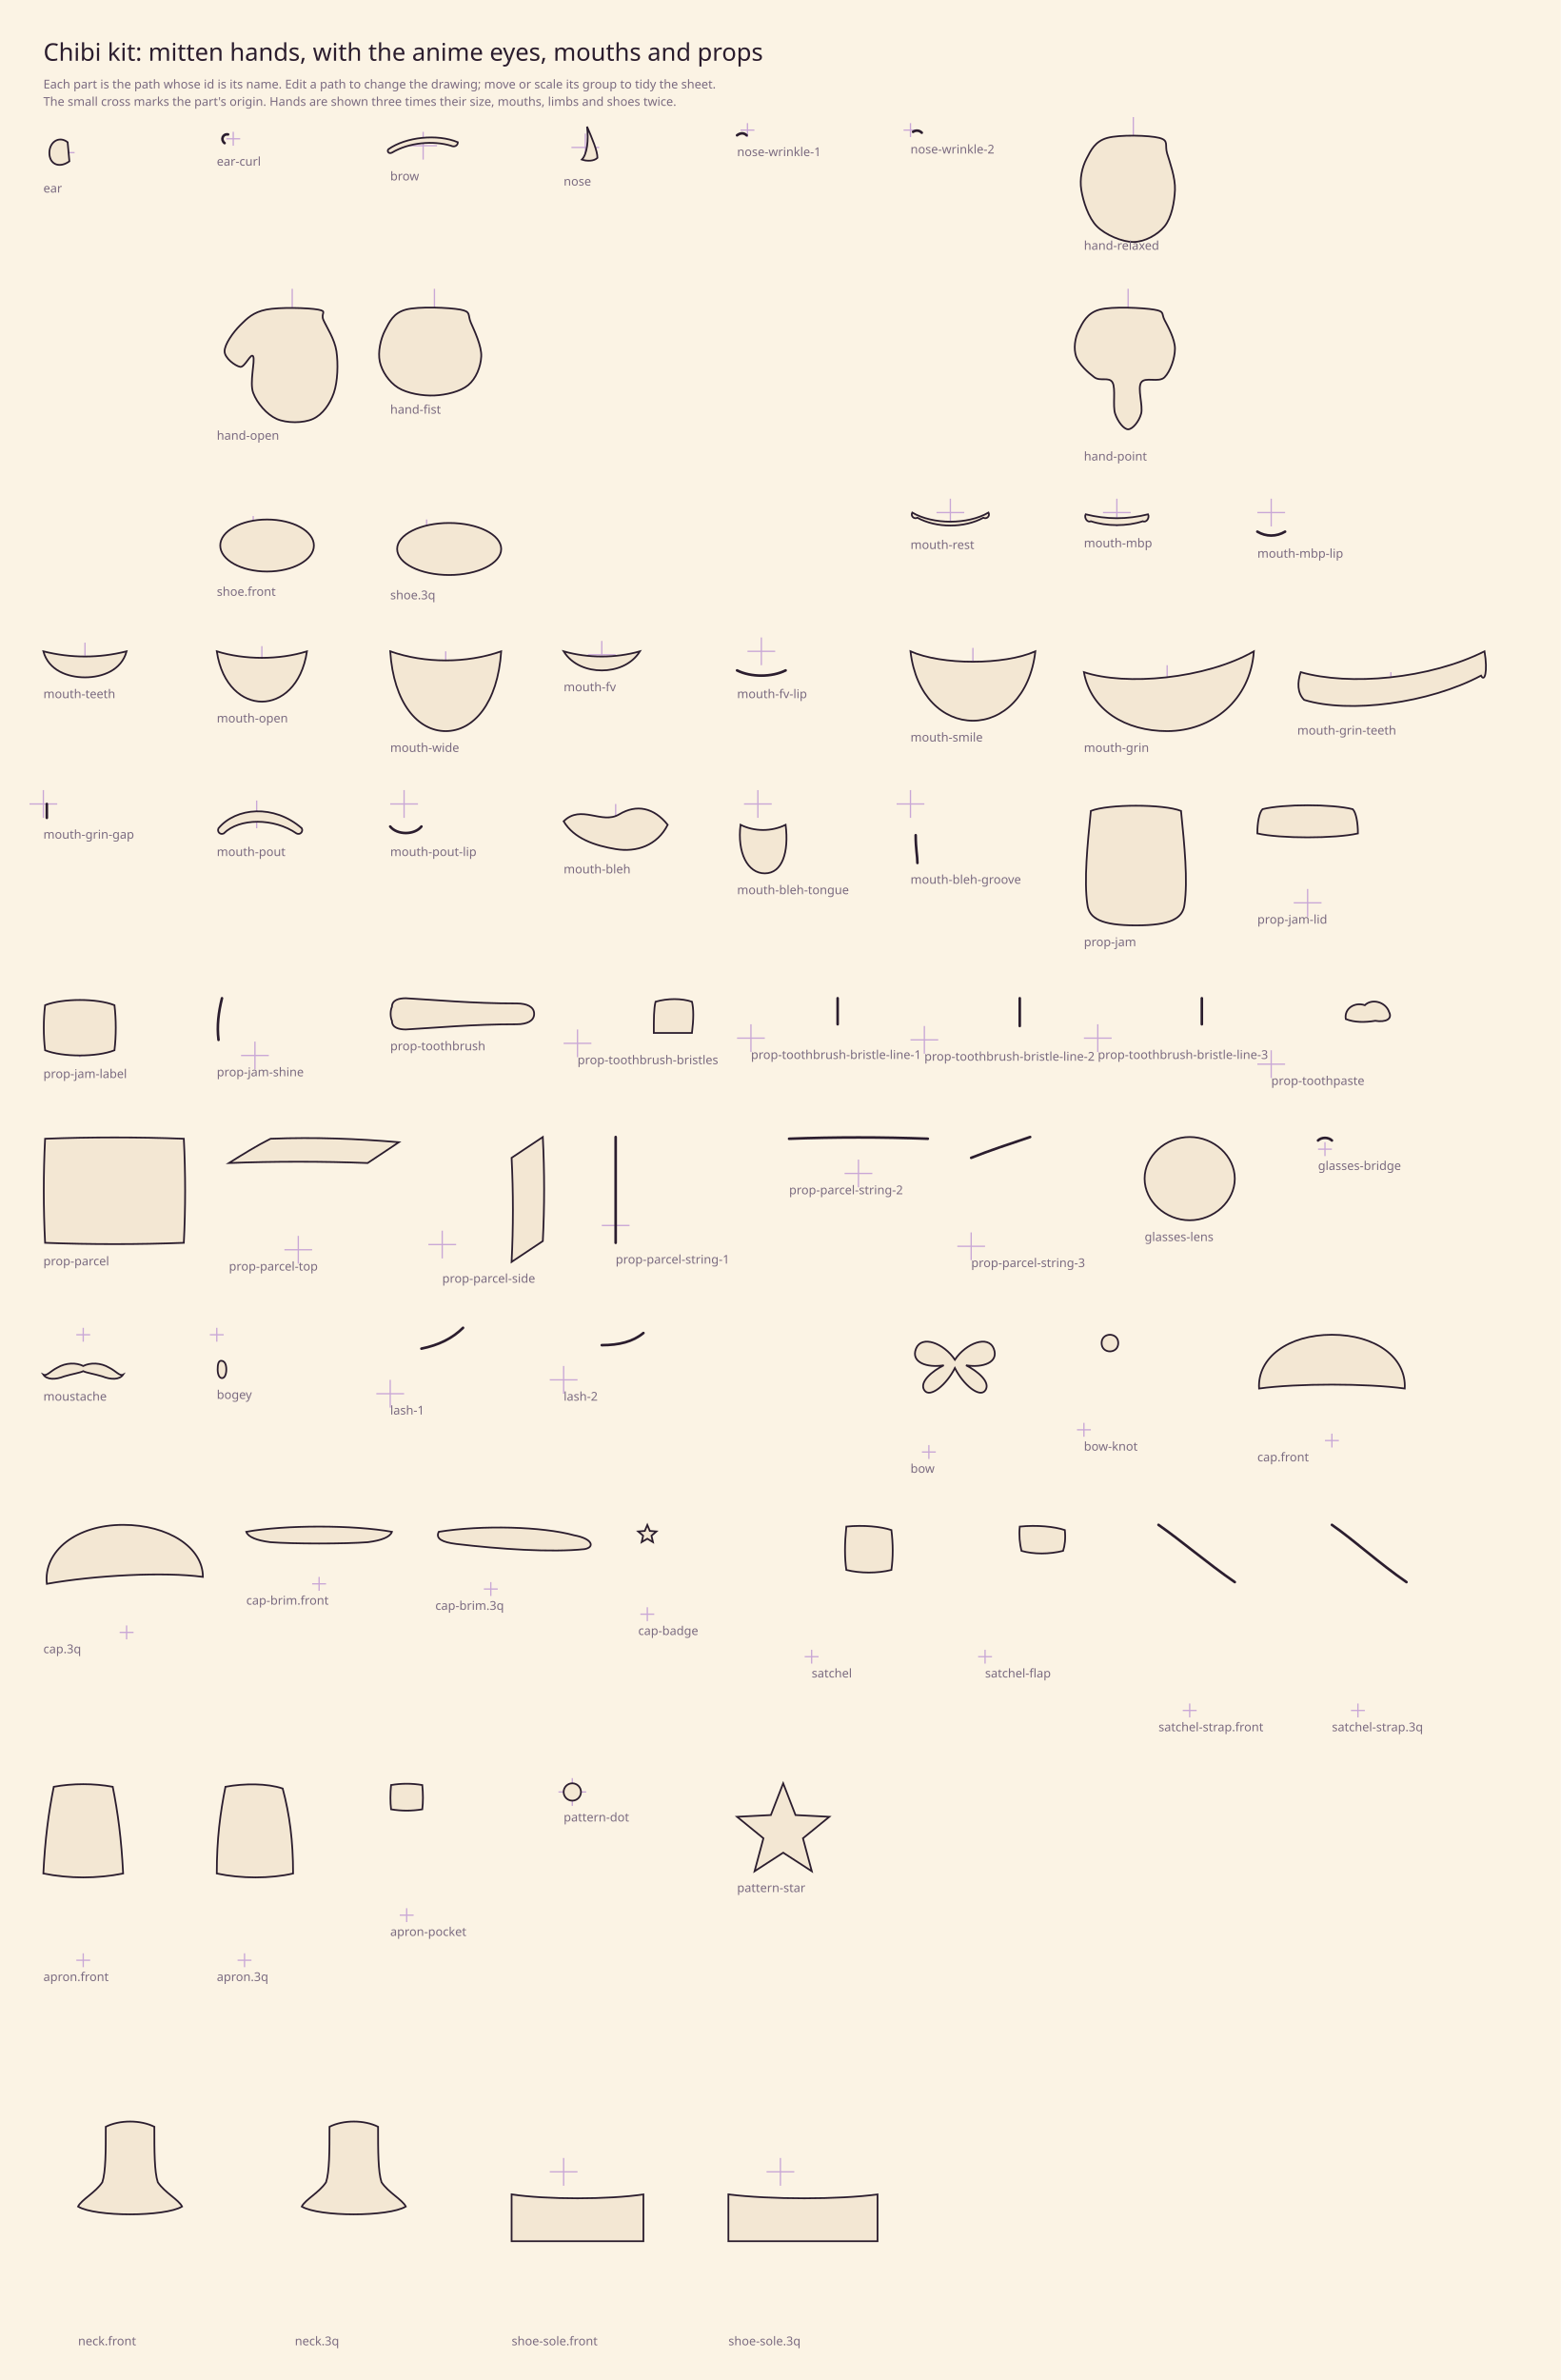
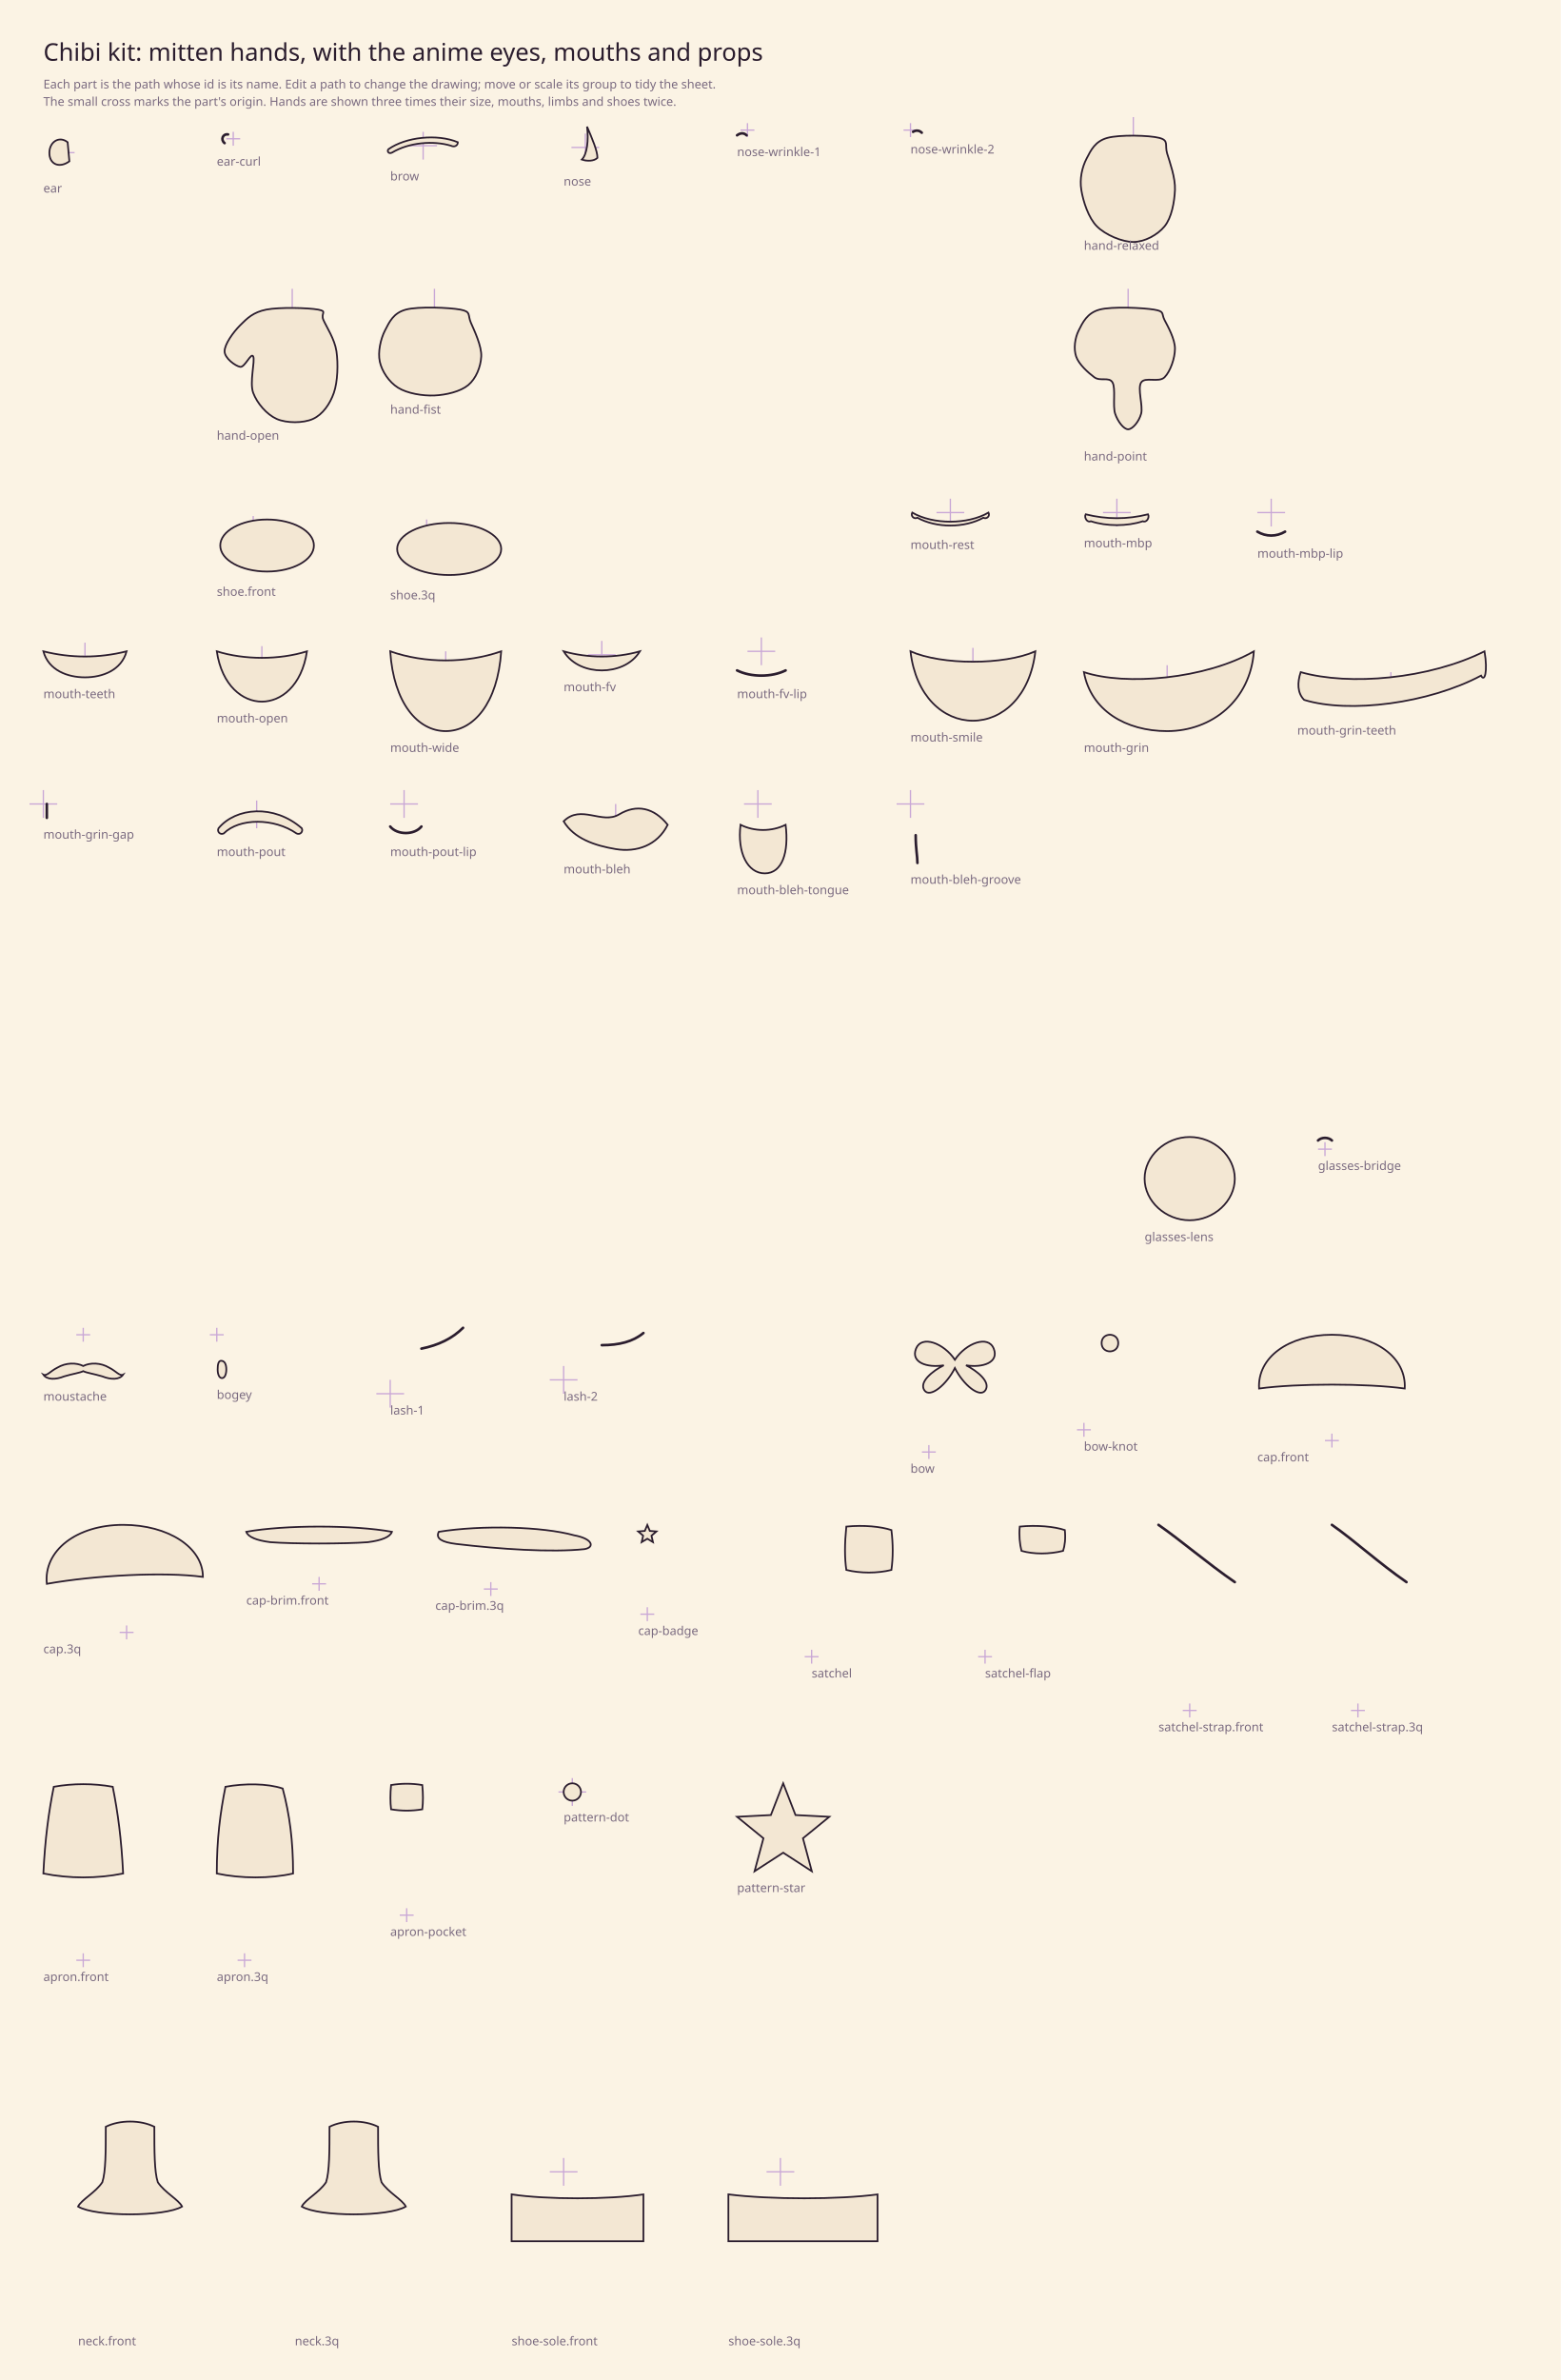
<svg xmlns="http://www.w3.org/2000/svg" width="1800" height="2744.2" viewBox="0 0 1800 2744.2">
  <rect width="100%" height="100%" fill="#fbf3e4" />
  <text x="50" y="70" font-family="sans-serif" font-size="28" fill="#2b1d2e">Chibi kit: mitten hands, with the anime eyes, mouths and props</text>
  <text x="50" y="102" font-family="sans-serif" font-size="14" fill="#7a6a80">Each part is the path whose id is its name. Edit a path to change the drawing; move or scale its group to tidy the sheet.</text>
  <text x="50" y="122" font-family="sans-serif" font-size="14" fill="#7a6a80">The small cross marks the part's origin. Hands are shown three times their size, mouths, limbs and shoes twice.</text>
  <g transform="translate(78 176) scale(1)">
    <path d="M-8 0 H8 M0 -8 V8" stroke="#c9a7d6" stroke-width="1.5" vector-effect="non-scaling-stroke" />
    <path id="ear" d="M0 -12 C-10 -20 -22 -12 -21 2 C-20 14 -9 18 2 10 Z" fill="#f3e7d3" stroke="#2b1d2e" stroke-width="2" vector-effect="non-scaling-stroke" />
  </g>
  <text x="50" y="222" font-family="sans-serif" font-size="14" fill="#7a6a80">ear</text>
  <g transform="translate(269 160) scale(1)">
    <path d="M-8 0 H8 M0 -8 V8" stroke="#c9a7d6" stroke-width="1.5" vector-effect="non-scaling-stroke" />
    <path id="ear-curl" d="M-6 -5 C-12 -6 -15 1 -10 5" fill="none" stroke="#2b1d2e" stroke-width="3" stroke-linecap="round" vector-effect="non-scaling-stroke" />
  </g>
  <text x="250" y="191" font-family="sans-serif" font-size="14" fill="#7a6a80">ear-curl</text>
  <g transform="translate(488 168) scale(2)">
    <path d="M-8 0 H8 M0 -8 V8" stroke="#c9a7d6" stroke-width="1.5" vector-effect="non-scaling-stroke" />
    <path id="brow" d="M-20 2 C-10 -5 8 -7 20 -2 C20 0 18 1 16 0 C6 -3 -8 -2 -18 4 C-20 5 -21 3 -20 2 Z" fill="#f3e7d3" stroke="#2b1d2e" stroke-width="2" vector-effect="non-scaling-stroke" />
  </g>
  <text x="450" y="208" font-family="sans-serif" font-size="14" fill="#7a6a80">brow</text>
  <g transform="translate(675 170) scale(2)">
    <path d="M-8 0 H8 M0 -8 V8" stroke="#c9a7d6" stroke-width="1.5" vector-effect="non-scaling-stroke" />
    <path id="nose" d="M1 -12 C4 -5 7 2 7 6 C5 8 1 8 -2 7 C1 4 2 -4 1 -12 Z" fill="#f3e7d3" stroke="#2b1d2e" stroke-width="2" vector-effect="non-scaling-stroke" />
  </g>
  <text x="650" y="214" font-family="sans-serif" font-size="14" fill="#7a6a80">nose</text>
  <g transform="translate(862 150) scale(1)">
    <path d="M-8 0 H8 M0 -8 V8" stroke="#c9a7d6" stroke-width="1.5" vector-effect="non-scaling-stroke" />
    <path id="nose-wrinkle-1" d="M-12 6 C-8 3 -4 3 -1 6" fill="none" stroke="#2b1d2e" stroke-width="3" stroke-linecap="round" vector-effect="non-scaling-stroke" />
  </g>
  <text x="850" y="180" font-family="sans-serif" font-size="14" fill="#7a6a80">nose-wrinkle-1</text>
  <g transform="translate(1050 150) scale(1)">
    <path d="M-8 0 H8 M0 -8 V8" stroke="#c9a7d6" stroke-width="1.5" vector-effect="non-scaling-stroke" />
    <path id="nose-wrinkle-2" d="M3 2 C6 0 10 0 13 3" fill="none" stroke="#2b1d2e" stroke-width="3" stroke-linecap="round" vector-effect="non-scaling-stroke" />
  </g>
  <text x="1050" y="177" font-family="sans-serif" font-size="14" fill="#7a6a80">nose-wrinkle-2</text>
  <g transform="translate(1307 159) scale(3)">
    <path d="M-8 0 H8 M0 -8 V8" stroke="#c9a7d6" stroke-width="1.5" vector-effect="non-scaling-stroke" />
    <path id="hand-relaxed" d="M-10 0 C-14.7 1.3 -16.3 4.7 -18 8 C-19.7 11.3 -20.7 15.7 -20 20 C-19.3 24.3 -17.3 30.7 -14 34 C-10.7 37.3 -4.3 40 0 40 C4.3 40 9.3 37.3 12 34 C14.7 30.7 15.8 24.7 16 20 C16.2 15.3 14 9.3 13 6 C12 2.7 13.8 1 10 0 C6.2 -1 -5.3 -1.3 -10 0 Z" fill="#f3e7d3" stroke="#2b1d2e" stroke-width="2" vector-effect="non-scaling-stroke" />
  </g>
  <text x="1250" y="288" font-family="sans-serif" font-size="14" fill="#7a6a80">hand-relaxed</text>
  <g transform="translate(337 357) scale(3)">
    <path d="M-8 0 H8 M0 -8 V8" stroke="#c9a7d6" stroke-width="1.5" vector-effect="non-scaling-stroke" />
    <path id="hand-open" d="M-10 0 C-15 1 -17.3 3.3 -20 6 C-22.7 8.7 -26 13.3 -26 16 C-26 18.7 -21.8 21.7 -20 22 C-18.2 22.3 -15.8 16.3 -15 18 C-14.2 19.7 -16.5 28 -15 32 C-13.5 36 -9.8 40.3 -6 42 C-2.2 43.7 4.3 43.7 8 42 C11.7 40.3 14.5 36.3 16 32 C17.5 27.7 17.7 20.7 17 16 C16.3 11.3 13.2 6.7 12 4 C10.8 1.3 13.7 0.7 10 0 C6.3 -0.7 -5 -1 -10 0 Z" fill="#f3e7d3" stroke="#2b1d2e" stroke-width="2" vector-effect="non-scaling-stroke" />
  </g>
  <text x="250" y="507" font-family="sans-serif" font-size="14" fill="#7a6a80">hand-open</text>
  <g transform="translate(501 357) scale(3)">
    <path d="M-8 0 H8 M0 -8 V8" stroke="#c9a7d6" stroke-width="1.5" vector-effect="non-scaling-stroke" />
    <path id="hand-fist" d="M-11 0 C-15.8 1.3 -17.3 4.7 -19 8 C-20.7 11.3 -21.8 16.3 -21 20 C-20.2 23.7 -17.5 27.8 -14 30 C-10.5 32.2 -4.5 33.2 0 33 C4.5 32.8 10 31.5 13 29 C16 26.5 17.8 22 18 18 C18.2 14 15.3 8 14 5 C12.7 2 14.2 0.8 10 0 C5.8 -0.8 -6.2 -1.3 -11 0 Z" fill="#f3e7d3" stroke="#2b1d2e" stroke-width="2" vector-effect="non-scaling-stroke" />
  </g>
  <text x="450" y="477" font-family="sans-serif" font-size="14" fill="#7a6a80">hand-fist</text>
  <g transform="translate(1301 357) scale(3)">
    <path d="M-8 0 H8 M0 -8 V8" stroke="#c9a7d6" stroke-width="1.5" vector-effect="non-scaling-stroke" />
    <path id="hand-point" d="M-11 0 C-15.8 1.3 -17.5 5 -19 8 C-20.5 11 -21 15 -20 18 C-19 21 -15.3 24.3 -13 26 C-10.7 27.7 -7.3 25.7 -6 28 C-4.7 30.3 -6 37 -5 40 C-4 43 -1.7 46 0 46 C1.7 46 4.2 43 5 40 C5.8 37 3.5 30.3 5 28 C6.5 25.7 11.8 28.2 14 26 C16.2 23.8 18 18.7 18 15 C18 11.3 15.3 6.5 14 4 C12.7 1.5 14.2 0.7 10 0 C5.8 -0.7 -6.2 -1.3 -11 0 Z" fill="#f3e7d3" stroke="#2b1d2e" stroke-width="2" vector-effect="non-scaling-stroke" />
  </g>
  <text x="1250" y="531" font-family="sans-serif" font-size="14" fill="#7a6a80">hand-point</text>
  <g transform="translate(292 611) scale(2)">
    <path d="M-8 0 H8 M0 -8 V8" stroke="#c9a7d6" stroke-width="1.5" vector-effect="non-scaling-stroke" />
    <path id="shoe.front" d="M35 9 C35 17.3 22.9 24 8 24 C-6.9 24 -19 17.3 -19 9 C-19 0.7 -6.9 -6 8 -6 C22.9 -6 35 0.7 35 9 Z" fill="#f3e7d3" stroke="#2b1d2e" stroke-width="2" vector-effect="non-scaling-stroke" />
  </g>
  <text x="250" y="687" font-family="sans-serif" font-size="14" fill="#7a6a80">shoe.front</text>
  <g transform="translate(492 615) scale(2)">
    <path d="M-8 0 H8 M0 -8 V8" stroke="#c9a7d6" stroke-width="1.5" vector-effect="non-scaling-stroke" />
    <path id="shoe.3q" d="M43 9 C43 17.3 29.6 24 13 24 C-3.6 24 -17 17.3 -17 9 C-17 0.7 -3.6 -6 13 -6 C29.6 -6 43 0.7 43 9 Z" fill="#f3e7d3" stroke="#2b1d2e" stroke-width="2" vector-effect="non-scaling-stroke" />
  </g>
  <text x="450" y="691" font-family="sans-serif" font-size="14" fill="#7a6a80">shoe.3q</text>
  <g transform="translate(1096 591) scale(2)">
    <path d="M-8 0 H8 M0 -8 V8" stroke="#c9a7d6" stroke-width="1.5" vector-effect="non-scaling-stroke" />
    <path id="mouth-rest" d="M-22 0 C-10 7 10 7 22 0 C23 2 21 4 19 3 C8 9 -8 9 -19 3 C-21 4 -23 2 -22 0 Z" fill="#f3e7d3" stroke="#2b1d2e" stroke-width="2" vector-effect="non-scaling-stroke" />
  </g>
  <text x="1050" y="633" font-family="sans-serif" font-size="14" fill="#7a6a80">mouth-rest</text>
  <g transform="translate(1288 591) scale(2)">
    <path d="M-8 0 H8 M0 -8 V8" stroke="#c9a7d6" stroke-width="1.5" vector-effect="non-scaling-stroke" />
    <path id="mouth-mbp" d="M-18 1 C-6 4 6 4 18 1 C19 3 17 6 15 5 C6 8 -6 8 -15 5 C-17 6 -19 3 -18 1 Z" fill="#f3e7d3" stroke="#2b1d2e" stroke-width="2" vector-effect="non-scaling-stroke" />
  </g>
  <text x="1250" y="631" font-family="sans-serif" font-size="14" fill="#7a6a80">mouth-mbp</text>
  <g transform="translate(1466 591) scale(2)">
    <path d="M-8 0 H8 M0 -8 V8" stroke="#c9a7d6" stroke-width="1.5" vector-effect="non-scaling-stroke" />
    <path id="mouth-mbp-lip" d="M-8 11 C-3 14 3 14 8 11" fill="none" stroke="#2b1d2e" stroke-width="3" stroke-linecap="round" vector-effect="non-scaling-stroke" />
  </g>
  <text x="1450" y="643" font-family="sans-serif" font-size="14" fill="#7a6a80">mouth-mbp-lip</text>
  <g transform="translate(98 757) scale(2)">
    <path d="M-8 0 H8 M0 -8 V8" stroke="#c9a7d6" stroke-width="1.5" vector-effect="non-scaling-stroke" />
    <path id="mouth-teeth" d="M-24 -3 C-8 1 8 1 24 -3 C21 8 10 12 0 12 C-10 12 -21 8 -24 -3 Z" fill="#f3e7d3" stroke="#2b1d2e" stroke-width="2" vector-effect="non-scaling-stroke" />
  </g>
  <text x="50" y="805" font-family="sans-serif" font-size="14" fill="#7a6a80">mouth-teeth</text>
  <g transform="translate(302 761) scale(2)">
    <path d="M-8 0 H8 M0 -8 V8" stroke="#c9a7d6" stroke-width="1.5" vector-effect="non-scaling-stroke" />
    <path id="mouth-open" d="M-26 -5 C-10 0 10 0 26 -5 C23 15 11 24 0 24 C-11 24 -23 15 -26 -5 Z" fill="#f3e7d3" stroke="#2b1d2e" stroke-width="2" vector-effect="non-scaling-stroke" />
  </g>
  <text x="250" y="833" font-family="sans-serif" font-size="14" fill="#7a6a80">mouth-open</text>
  <g transform="translate(514 767) scale(2)">
    <path d="M-8 0 H8 M0 -8 V8" stroke="#c9a7d6" stroke-width="1.5" vector-effect="non-scaling-stroke" />
    <path id="mouth-wide" d="M-32 -8 C-12 -1 12 -1 32 -8 C30 22 16 38 0 38 C-16 38 -30 22 -32 -8 Z" fill="#f3e7d3" stroke="#2b1d2e" stroke-width="2" vector-effect="non-scaling-stroke" />
  </g>
  <text x="450" y="867" font-family="sans-serif" font-size="14" fill="#7a6a80">mouth-wide</text>
  <g transform="translate(694 755) scale(2)">
    <path d="M-8 0 H8 M0 -8 V8" stroke="#c9a7d6" stroke-width="1.5" vector-effect="non-scaling-stroke" />
    <path id="mouth-fv" d="M-22 -2 C-8 2 8 2 22 -2 C17 6 8 9 0 9 C-8 9 -17 6 -22 -2 Z" fill="#f3e7d3" stroke="#2b1d2e" stroke-width="2" vector-effect="non-scaling-stroke" />
  </g>
  <text x="650" y="797" font-family="sans-serif" font-size="14" fill="#7a6a80">mouth-fv</text>
  <g transform="translate(878 751) scale(2)">
    <path d="M-8 0 H8 M0 -8 V8" stroke="#c9a7d6" stroke-width="1.5" vector-effect="non-scaling-stroke" />
    <path id="mouth-fv-lip" d="M-14 11 C-6 15 6 15 14 11" fill="none" stroke="#2b1d2e" stroke-width="3" stroke-linecap="round" vector-effect="non-scaling-stroke" />
  </g>
  <text x="850" y="805" font-family="sans-serif" font-size="14" fill="#7a6a80">mouth-fv-lip</text>
  <g transform="translate(1122 763) scale(2)">
    <path d="M-8 0 H8 M0 -8 V8" stroke="#c9a7d6" stroke-width="1.5" vector-effect="non-scaling-stroke" />
    <path id="mouth-smile" d="M-36 -6 C-18 2 18 2 36 -6 C33 20 17 34 0 34 C-17 34 -33 20 -36 -6 Z" fill="#f3e7d3" stroke="#2b1d2e" stroke-width="2" vector-effect="non-scaling-stroke" />
  </g>
  <text x="1050" y="855" font-family="sans-serif" font-size="14" fill="#7a6a80">mouth-smile</text>
  <g transform="translate(1346 783) scale(2)">
    <path d="M-8 0 H8 M0 -8 V8" stroke="#c9a7d6" stroke-width="1.5" vector-effect="non-scaling-stroke" />
    <path id="mouth-grin" d="M-48 -4 C-24 4 22 0 50 -16 C48 12 26 30 0 30 C-24 30 -44 18 -48 -4 Z" fill="#f3e7d3" stroke="#2b1d2e" stroke-width="2" vector-effect="non-scaling-stroke" />
  </g>
  <text x="1250" y="867" font-family="sans-serif" font-size="14" fill="#7a6a80">mouth-grin</text>
  <g transform="translate(1604 791) scale(2)">
    <path d="M-8 0 H8 M0 -8 V8" stroke="#c9a7d6" stroke-width="1.5" vector-effect="non-scaling-stroke" />
    <path id="mouth-grin-teeth" d="M-52 -8 C-24 0 22 -4 54 -20 C56 -8 54 -2 52 -6 C22 10 -24 16 -50 8 C-54 4 -54 -2 -52 -8 Z" fill="#f3e7d3" stroke="#2b1d2e" stroke-width="2" vector-effect="non-scaling-stroke" />
  </g>
  <text x="1496" y="847" font-family="sans-serif" font-size="14" fill="#7a6a80">mouth-grin-teeth</text>
  <g transform="translate(50 927) scale(2)">
    <path d="M-8 0 H8 M0 -8 V8" stroke="#c9a7d6" stroke-width="1.5" vector-effect="non-scaling-stroke" />
    <path id="mouth-grin-gap" d="M2 0 C2 3 2 6 2 8" fill="none" stroke="#2b1d2e" stroke-width="3" stroke-linecap="round" vector-effect="non-scaling-stroke" />
  </g>
  <text x="50" y="967" font-family="sans-serif" font-size="14" fill="#7a6a80">mouth-grin-gap</text>
  <g transform="translate(296 939) scale(2)">
    <path d="M-8 0 H8 M0 -8 V8" stroke="#c9a7d6" stroke-width="1.5" vector-effect="non-scaling-stroke" />
    <path id="mouth-pout" d="M-22 8 C-12 -4 10 -6 26 8 C27 10 25 12 23 11 C10 2 -10 2 -19 11 C-21 12 -23 10 -22 8 Z" fill="#f3e7d3" stroke="#2b1d2e" stroke-width="2" vector-effect="non-scaling-stroke" />
  </g>
  <text x="250" y="987" font-family="sans-serif" font-size="14" fill="#7a6a80">mouth-pout</text>
  <g transform="translate(466 927) scale(2)">
    <path d="M-8 0 H8 M0 -8 V8" stroke="#c9a7d6" stroke-width="1.5" vector-effect="non-scaling-stroke" />
    <path id="mouth-pout-lip" d="M-8 13 C-4 18 6 18 10 13" fill="none" stroke="#2b1d2e" stroke-width="3" stroke-linecap="round" vector-effect="non-scaling-stroke" />
  </g>
  <text x="450" y="987" font-family="sans-serif" font-size="14" fill="#7a6a80">mouth-pout-lip</text>
  <g transform="translate(710 943) scale(2)">
    <path d="M-8 0 H8 M0 -8 V8" stroke="#c9a7d6" stroke-width="1.5" vector-effect="non-scaling-stroke" />
    <path id="mouth-bleh" d="M-30 2 C-20 -8 -8 4 2 -2 C12 -8 22 -6 30 4 C24 16 12 20 0 18 C-12 16 -24 12 -30 2 Z" fill="#f3e7d3" stroke="#2b1d2e" stroke-width="2" vector-effect="non-scaling-stroke" />
  </g>
  <text x="650" y="1007" font-family="sans-serif" font-size="14" fill="#7a6a80">mouth-bleh</text>
  <g transform="translate(874 927) scale(2)">
    <path d="M-8 0 H8 M0 -8 V8" stroke="#c9a7d6" stroke-width="1.5" vector-effect="non-scaling-stroke" />
    <path id="mouth-bleh-tongue" d="M-10 12 C-12 28 -6 40 4 40 C14 40 18 28 16 12 C8 16 -2 16 -10 12 Z" fill="#f3e7d3" stroke="#2b1d2e" stroke-width="2" vector-effect="non-scaling-stroke" />
  </g>
  <text x="850" y="1031" font-family="sans-serif" font-size="14" fill="#7a6a80">mouth-bleh-tongue</text>
  <g transform="translate(1050 927) scale(2)">
    <path d="M-8 0 H8 M0 -8 V8" stroke="#c9a7d6" stroke-width="1.5" vector-effect="non-scaling-stroke" />
    <path id="mouth-bleh-groove" d="M3 18 C3 26 4 30 4 34" fill="none" stroke="#2b1d2e" stroke-width="3" stroke-linecap="round" vector-effect="non-scaling-stroke" />
  </g>
  <text x="1050" y="1019" font-family="sans-serif" font-size="14" fill="#7a6a80">mouth-bleh-groove</text>
-   <g transform="translate(1310 1015) scale(2)">
-     <path d="M-8 0 H8 M0 -8 V8" stroke="#c9a7d6" stroke-width="1.5" vector-effect="non-scaling-stroke" />
-     <path id="prop-jam" d="M-26 -40 C-28 -20 -30 0 -28 14 C-27 22 -20 26 0 26 C20 26 27 22 28 14 C30 0 28 -20 26 -40 C16 -44 -16 -44 -26 -40 Z" fill="#f3e7d3" stroke="#2b1d2e" stroke-width="2" vector-effect="non-scaling-stroke" />
-   </g>
-   <text x="1250" y="1091" font-family="sans-serif" font-size="14" fill="#7a6a80">prop-jam</text>
-   <g transform="translate(1508 1041) scale(2)">
-     <path d="M-8 0 H8 M0 -8 V8" stroke="#c9a7d6" stroke-width="1.5" vector-effect="non-scaling-stroke" />
-     <path id="prop-jam-lid" d="M-29 -40 C-29 -46 -28 -52 -26 -54 C-14 -57 14 -57 26 -54 C28 -52 29 -46 29 -40 C16 -37 -16 -37 -29 -40 Z" fill="#f3e7d3" stroke="#2b1d2e" stroke-width="2" vector-effect="non-scaling-stroke" />
-   </g>
-   <text x="1450" y="1065" font-family="sans-serif" font-size="14" fill="#7a6a80">prop-jam-lid</text>
-   <g transform="translate(92 1203) scale(2)">
-     <path d="M-8 0 H8 M0 -8 V8" stroke="#c9a7d6" stroke-width="1.5" vector-effect="non-scaling-stroke" />
-     <path id="prop-jam-label" d="M-20 -22 C-10 -26 10 -26 20 -22 C21 -14 21 -4 20 4 C10 8 -10 8 -20 4 C-21 -4 -21 -14 -20 -22 Z" fill="#f3e7d3" stroke="#2b1d2e" stroke-width="2" vector-effect="non-scaling-stroke" />
-   </g>
-   <text x="50" y="1243" font-family="sans-serif" font-size="14" fill="#7a6a80">prop-jam-label</text>
-   <g transform="translate(294 1217) scale(2)">
-     <path d="M-8 0 H8 M0 -8 V8" stroke="#c9a7d6" stroke-width="1.5" vector-effect="non-scaling-stroke" />
-     <path id="prop-jam-shine" d="M-19 -33 C-21 -25 -22 -17 -21 -9" fill="none" stroke="#2b1d2e" stroke-width="3" stroke-linecap="round" vector-effect="non-scaling-stroke" />
-   </g>
-   <text x="250" y="1241" font-family="sans-serif" font-size="14" fill="#7a6a80">prop-jam-shine</text>
-   <g transform="translate(484 1169) scale(2)">
-     <path d="M-8 0 H8 M0 -8 V8" stroke="#c9a7d6" stroke-width="1.5" vector-effect="non-scaling-stroke" />
-     <path id="prop-toothbrush" d="M-16 -4 C-16 -8 -12 -9 -8 -9 C10 -8 30 -6 56 -6 C62 -6 66 -4 66 0 C66 4 62 6 56 6 C30 6 10 8 -8 9 C-12 9 -16 8 -16 4 C-17 2 -17 -2 -16 -4 Z" fill="#f3e7d3" stroke="#2b1d2e" stroke-width="2" vector-effect="non-scaling-stroke" />
-   </g>
-   <text x="450" y="1211" font-family="sans-serif" font-size="14" fill="#7a6a80">prop-toothbrush</text>
-   <g transform="translate(666 1203) scale(2)">
-     <path d="M-8 0 H8 M0 -8 V8" stroke="#c9a7d6" stroke-width="1.5" vector-effect="non-scaling-stroke" />
-     <path id="prop-toothbrush-bristles" d="M44 -6 C44 -14 44 -20 45 -24 C52 -26 60 -26 66 -24 C67 -20 67 -14 66 -6 C58 -6 52 -6 44 -6 Z" fill="#f3e7d3" stroke="#2b1d2e" stroke-width="2" vector-effect="non-scaling-stroke" />
-   </g>
-   <text x="666" y="1227" font-family="sans-serif" font-size="14" fill="#7a6a80">prop-toothbrush-bristles</text>
-   <g transform="translate(866 1197) scale(2)">
-     <path d="M-8 0 H8 M0 -8 V8" stroke="#c9a7d6" stroke-width="1.5" vector-effect="non-scaling-stroke" />
-     <path id="prop-toothbrush-bristle-line-1" d="M50 -23 C50 -17 50 -12 50 -8" fill="none" stroke="#2b1d2e" stroke-width="3" stroke-linecap="round" vector-effect="non-scaling-stroke" />
-   </g>
-   <text x="866" y="1221" font-family="sans-serif" font-size="14" fill="#7a6a80">prop-toothbrush-bristle-line-1</text>
-   <g transform="translate(1066 1199) scale(2)">
-     <path d="M-8 0 H8 M0 -8 V8" stroke="#c9a7d6" stroke-width="1.5" vector-effect="non-scaling-stroke" />
-     <path id="prop-toothbrush-bristle-line-2" d="M55 -24 C55 -18 55 -12 55 -8" fill="none" stroke="#2b1d2e" stroke-width="3" stroke-linecap="round" vector-effect="non-scaling-stroke" />
-   </g>
-   <text x="1066" y="1223" font-family="sans-serif" font-size="14" fill="#7a6a80">prop-toothbrush-bristle-line-2</text>
-   <g transform="translate(1266 1197) scale(2)">
-     <path d="M-8 0 H8 M0 -8 V8" stroke="#c9a7d6" stroke-width="1.5" vector-effect="non-scaling-stroke" />
-     <path id="prop-toothbrush-bristle-line-3" d="M60 -23 C60 -17 60 -12 60 -8" fill="none" stroke="#2b1d2e" stroke-width="3" stroke-linecap="round" vector-effect="non-scaling-stroke" />
-   </g>
-   <text x="1266" y="1221" font-family="sans-serif" font-size="14" fill="#7a6a80">prop-toothbrush-bristle-line-3</text>
-   <g transform="translate(1466 1227) scale(2)">
-     <path d="M-8 0 H8 M0 -8 V8" stroke="#c9a7d6" stroke-width="1.5" vector-effect="non-scaling-stroke" />
-     <path id="prop-toothpaste" d="M43 -26 C42 -32 48 -36 54 -34 C58 -38 66 -36 68 -30 C70 -26 66 -24 60 -25 C54 -24 48 -24 43 -26 Z" fill="#f3e7d3" stroke="#2b1d2e" stroke-width="2" vector-effect="non-scaling-stroke" />
-   </g>
-   <text x="1466" y="1251" font-family="sans-serif" font-size="14" fill="#7a6a80">prop-toothpaste</text>
-   <g transform="translate(132 1413) scale(2)">
-     <path d="M-8 0 H8 M0 -8 V8" stroke="#c9a7d6" stroke-width="1.5" vector-effect="non-scaling-stroke" />
-     <path id="prop-parcel" d="M-40 -50 C-14 -51 14 -51 40 -50 C41 -30 41 -10 40 10 C14 11 -14 11 -40 10 C-41 -10 -41 -30 -40 -50 Z" fill="#f3e7d3" stroke="#2b1d2e" stroke-width="2" vector-effect="non-scaling-stroke" />
-   </g>
-   <text x="50" y="1459" font-family="sans-serif" font-size="14" fill="#7a6a80">prop-parcel</text>
-   <g transform="translate(344 1441) scale(2)">
-     <path d="M-8 0 H8 M0 -8 V8" stroke="#c9a7d6" stroke-width="1.5" vector-effect="non-scaling-stroke" />
-     <path id="prop-parcel-top" d="M-40 -50 C-32 -55 -24 -60 -16 -64 C10 -65 34 -64 58 -62 C52 -58 46 -54 40 -50 C14 -51 -14 -51 -40 -50 Z" fill="#f3e7d3" stroke="#2b1d2e" stroke-width="2" vector-effect="non-scaling-stroke" />
-   </g>
-   <text x="264" y="1465" font-family="sans-serif" font-size="14" fill="#7a6a80">prop-parcel-top</text>
-   <g transform="translate(510 1435) scale(2)">
-     <path d="M-8 0 H8 M0 -8 V8" stroke="#c9a7d6" stroke-width="1.5" vector-effect="non-scaling-stroke" />
-     <path id="prop-parcel-side" d="M40 -50 C46 -54 52 -58 58 -62 C59 -42 59 -22 58 -2 C52 2 46 6 40 10 C41 -10 41 -30 40 -50 Z" fill="#f3e7d3" stroke="#2b1d2e" stroke-width="2" vector-effect="non-scaling-stroke" />
-   </g>
-   <text x="510" y="1479" font-family="sans-serif" font-size="14" fill="#7a6a80">prop-parcel-side</text>
-   <g transform="translate(710 1413) scale(2)">
-     <path d="M-8 0 H8 M0 -8 V8" stroke="#c9a7d6" stroke-width="1.5" vector-effect="non-scaling-stroke" />
-     <path id="prop-parcel-string-1" d="M0 -51 C0 -30 0 -10 0 10" fill="none" stroke="#2b1d2e" stroke-width="3" stroke-linecap="round" vector-effect="non-scaling-stroke" />
-   </g>
-   <text x="710" y="1457" font-family="sans-serif" font-size="14" fill="#7a6a80">prop-parcel-string-1</text>
-   <g transform="translate(990 1353) scale(2)">
-     <path d="M-8 0 H8 M0 -8 V8" stroke="#c9a7d6" stroke-width="1.5" vector-effect="non-scaling-stroke" />
-     <path id="prop-parcel-string-2" d="M-40 -20 C-14 -21 14 -21 40 -20" fill="none" stroke="#2b1d2e" stroke-width="3" stroke-linecap="round" vector-effect="non-scaling-stroke" />
-   </g>
-   <text x="910" y="1377" font-family="sans-serif" font-size="14" fill="#7a6a80">prop-parcel-string-2</text>
-   <g transform="translate(1120 1437) scale(2)">
-     <path d="M-8 0 H8 M0 -8 V8" stroke="#c9a7d6" stroke-width="1.5" vector-effect="non-scaling-stroke" />
-     <path id="prop-parcel-string-3" d="M0 -51 C10 -55 22 -59 34 -63" fill="none" stroke="#2b1d2e" stroke-width="3" stroke-linecap="round" vector-effect="non-scaling-stroke" />
-   </g>
-   <text x="1120" y="1461" font-family="sans-serif" font-size="14" fill="#7a6a80">prop-parcel-string-3</text>
  <g transform="translate(1372 1359) scale(2)">
    <path d="M-8 0 H8 M0 -8 V8" stroke="#c9a7d6" stroke-width="1.5" vector-effect="non-scaling-stroke" />
    <path id="glasses-lens" d="M26 0 C26 13 14 24 0 24 C-14 24 -26 13 -26 0 C-26 -13 -14 -24 0 -24 C14 -24 26 -13 26 0 Z" fill="#f3e7d3" stroke="#2b1d2e" stroke-width="2" vector-effect="non-scaling-stroke" />
  </g>
  <text x="1320" y="1431" font-family="sans-serif" font-size="14" fill="#7a6a80">glasses-lens</text>
  <g transform="translate(1528 1325) scale(1)">
    <path d="M-8 0 H8 M0 -8 V8" stroke="#c9a7d6" stroke-width="1.5" vector-effect="non-scaling-stroke" />
    <path id="glasses-bridge" d="M-8 -10 C-4 -14 4 -14 8 -10" fill="none" stroke="#2b1d2e" stroke-width="3" stroke-linecap="round" vector-effect="non-scaling-stroke" />
  </g>
  <text x="1520" y="1349" font-family="sans-serif" font-size="14" fill="#7a6a80">glasses-bridge</text>
  <g transform="translate(96 1539) scale(1)">
    <path d="M-8 0 H8 M0 -8 V8" stroke="#c9a7d6" stroke-width="1.5" vector-effect="non-scaling-stroke" />
    <path id="moustache" d="M0 36 C-8 32 -20 32 -30 38 C-38 42 -42 48 -46 46 C-42 52 -32 52 -22 48 C-12 45 -4 44 0 42 C4 44 12 45 22 48 C32 52 42 52 46 46 C42 48 38 42 30 38 C20 32 8 32 0 36 Z" fill="#f3e7d3" stroke="#2b1d2e" stroke-width="2" vector-effect="non-scaling-stroke" />
  </g>
  <text x="50" y="1615" font-family="sans-serif" font-size="14" fill="#7a6a80">moustache</text>
  <g transform="translate(250 1539) scale(1)">
    <path d="M-8 0 H8 M0 -8 V8" stroke="#c9a7d6" stroke-width="1.5" vector-effect="non-scaling-stroke" />
    <path id="bogey" d="M5 30 C9 30 11 34 11 40 C11 46 9 50 6 50 C3 50 1 46 1 40 C1 34 2 30 5 30 Z" fill="#f3e7d3" stroke="#2b1d2e" stroke-width="2" vector-effect="non-scaling-stroke" />
  </g>
  <text x="250" y="1613" font-family="sans-serif" font-size="14" fill="#7a6a80">bogey</text>
  <g transform="translate(450 1607) scale(2)">
    <path d="M-8 0 H8 M0 -8 V8" stroke="#c9a7d6" stroke-width="1.5" vector-effect="non-scaling-stroke" />
    <path id="lash-1" d="M18 -26 C28 -28 36 -32 42 -38" fill="none" stroke="#2b1d2e" stroke-width="3" stroke-linecap="round" vector-effect="non-scaling-stroke" />
  </g>
  <text x="450" y="1631" font-family="sans-serif" font-size="14" fill="#7a6a80">lash-1</text>
  <g transform="translate(650 1591) scale(2)">
    <path d="M-8 0 H8 M0 -8 V8" stroke="#c9a7d6" stroke-width="1.5" vector-effect="non-scaling-stroke" />
    <path id="lash-2" d="M22 -20 C32 -20 40 -22 46 -27" fill="none" stroke="#2b1d2e" stroke-width="3" stroke-linecap="round" vector-effect="non-scaling-stroke" />
  </g>
  <text x="650" y="1615" font-family="sans-serif" font-size="14" fill="#7a6a80">lash-2</text>
  <g transform="translate(1071.2 1674.2) scale(1)">
    <path d="M-8 0 H8 M0 -8 V8" stroke="#c9a7d6" stroke-width="1.5" vector-effect="non-scaling-stroke" />
    <path id="bow" d="M30 -106.4 C17.2 -125.6 -8.4 -135.2 -14.8 -119.2 C-21.2 -103.2 -2 -96.8 17.2 -100 C4.4 -93.6 -11.6 -80.8 -5.2 -71.2 C1.2 -61.6 20.4 -77.6 30 -96.8 C39.6 -77.6 58.8 -61.6 65.2 -71.2 C71.6 -80.8 55.6 -93.6 42.8 -100 C62 -96.8 81.2 -103.2 74.8 -119.2 C68.4 -135.2 42.8 -125.6 30 -106.4 Z" fill="#f3e7d3" stroke="#2b1d2e" stroke-width="2" vector-effect="non-scaling-stroke" />
  </g>
  <text x="1050" y="1698.2" font-family="sans-serif" font-size="14" fill="#7a6a80">bow</text>
  <g transform="translate(1250 1648.6) scale(1)">
    <path d="M-8 0 H8 M0 -8 V8" stroke="#c9a7d6" stroke-width="1.5" vector-effect="non-scaling-stroke" />
    <path id="bow-knot" d="M39.6 -100 C39.6 -93.6 34.8 -90.4 30 -90.4 C25.2 -90.4 20.4 -93.6 20.4 -100 C20.4 -106.4 25.2 -109.6 30 -109.6 C34.8 -109.6 39.6 -106.4 39.6 -100 Z" fill="#f3e7d3" stroke="#2b1d2e" stroke-width="2" vector-effect="non-scaling-stroke" />
  </g>
  <text x="1250" y="1672.6" font-family="sans-serif" font-size="14" fill="#7a6a80">bow-knot</text>
  <g transform="translate(1536 1661) scale(1)">
    <path d="M-8 0 H8 M0 -8 V8" stroke="#c9a7d6" stroke-width="1.5" vector-effect="non-scaling-stroke" />
    <path id="cap.front" d="M-84 -60 C-86 -96 -50 -122 0 -122 C50 -122 86 -96 84 -60 C40 -66 -40 -66 -84 -60 Z" fill="#f3e7d3" stroke="#2b1d2e" stroke-width="2" vector-effect="non-scaling-stroke" />
  </g>
  <text x="1450" y="1685" font-family="sans-serif" font-size="14" fill="#7a6a80">cap.front</text>
  <g transform="translate(146 1882.2) scale(1)">
    <path d="M-8 0 H8 M0 -8 V8" stroke="#c9a7d6" stroke-width="1.5" vector-effect="non-scaling-stroke" />
    <path id="cap.3q" d="M-92 -56 C-96 -94 -58 -124 -4 -124 C48 -124 88 -98 88 -64 C44 -70 -36 -66 -92 -56 Z" fill="#f3e7d3" stroke="#2b1d2e" stroke-width="2" vector-effect="non-scaling-stroke" />
  </g>
  <text x="50" y="1906.2" font-family="sans-serif" font-size="14" fill="#7a6a80">cap.3q</text>
  <g transform="translate(368 1826.2) scale(1)">
    <path d="M-8 0 H8 M0 -8 V8" stroke="#c9a7d6" stroke-width="1.5" vector-effect="non-scaling-stroke" />
    <path id="cap-brim.front" d="M-84 -60 C-40 -68 40 -68 84 -60 C82 -54 72 -50 56 -48 C30 -46 -30 -46 -56 -48 C-72 -50 -82 -54 -84 -60 Z" fill="#f3e7d3" stroke="#2b1d2e" stroke-width="2" vector-effect="non-scaling-stroke" />
  </g>
  <text x="284" y="1850.2" font-family="sans-serif" font-size="14" fill="#7a6a80">cap-brim.front</text>
  <g transform="translate(566 1832.2) scale(1)">
    <path d="M-8 0 H8 M0 -8 V8" stroke="#c9a7d6" stroke-width="1.5" vector-effect="non-scaling-stroke" />
    <path id="cap-brim.3q" d="M-60 -66 C-10 -74 60 -72 96 -62 C118 -58 120 -48 108 -46 C70 -42 10 -46 -40 -52 C-56 -54 -64 -58 -60 -66 Z" fill="#f3e7d3" stroke="#2b1d2e" stroke-width="2" vector-effect="non-scaling-stroke" />
  </g>
  <text x="502" y="1856.2" font-family="sans-serif" font-size="14" fill="#7a6a80">cap-brim.3q</text>
  <g transform="translate(746.5 1861.2) scale(1)">
    <path d="M-8 0 H8 M0 -8 V8" stroke="#c9a7d6" stroke-width="1.5" vector-effect="non-scaling-stroke" />
    <path id="cap-badge" d="M-0 -103 C1 -100.7 2 -98.4 2.9 -96 C5.4 -95.8 8 -95.6 10.5 -95.4 C8.6 -93.8 6.7 -92.1 4.8 -90.5 C5.3 -88 5.9 -85.6 6.5 -83.1 C4.3 -84.4 2.2 -85.7 -0 -87 C-2.2 -85.7 -4.3 -84.4 -6.5 -83.1 C-5.9 -85.6 -5.3 -88 -4.8 -90.5 C-6.7 -92.1 -8.6 -93.8 -10.5 -95.4 C-8 -95.6 -5.4 -95.8 -2.9 -96 C-2 -98.4 -1 -100.7 -0 -103 Z" fill="#f3e7d3" stroke="#2b1d2e" stroke-width="2" vector-effect="non-scaling-stroke" />
  </g>
  <text x="736" y="1885.2" font-family="sans-serif" font-size="14" fill="#7a6a80">cap-badge</text>
  <g transform="translate(936 1910.2) scale(1)">
    <path d="M-8 0 H8 M0 -8 V8" stroke="#c9a7d6" stroke-width="1.5" vector-effect="non-scaling-stroke" />
    <path id="satchel" d="M40 -150 C60 -152 80 -150 92 -146 C94 -130 94 -114 92 -100 C76 -96 56 -96 40 -100 C38 -114 38 -130 40 -150 Z" fill="#f3e7d3" stroke="#2b1d2e" stroke-width="2" vector-effect="non-scaling-stroke" />
  </g>
  <text x="936" y="1934.2" font-family="sans-serif" font-size="14" fill="#7a6a80">satchel</text>
  <g transform="translate(1136 1910.2) scale(1)">
    <path d="M-8 0 H8 M0 -8 V8" stroke="#c9a7d6" stroke-width="1.5" vector-effect="non-scaling-stroke" />
    <path id="satchel-flap" d="M40 -150 C60 -152 80 -150 92 -146 C93 -136 92 -128 90 -122 C74 -118 56 -118 42 -122 C40 -130 39 -140 40 -150 Z" fill="#f3e7d3" stroke="#2b1d2e" stroke-width="2" vector-effect="non-scaling-stroke" />
  </g>
  <text x="1136" y="1934.2" font-family="sans-serif" font-size="14" fill="#7a6a80">satchel-flap</text>
  <g transform="translate(1372 1972.2) scale(1)">
    <path d="M-8 0 H8 M0 -8 V8" stroke="#c9a7d6" stroke-width="1.5" vector-effect="non-scaling-stroke" />
    <path id="satchel-strap.front" d="M-36 -214 C-10 -196 20 -170 52 -148" fill="none" stroke="#2b1d2e" stroke-width="3" stroke-linecap="round" vector-effect="non-scaling-stroke" />
  </g>
  <text x="1336" y="1996.2" font-family="sans-serif" font-size="14" fill="#7a6a80">satchel-strap.front</text>
  <g transform="translate(1566 1972.2) scale(1)">
    <path d="M-8 0 H8 M0 -8 V8" stroke="#c9a7d6" stroke-width="1.5" vector-effect="non-scaling-stroke" />
    <path id="satchel-strap.3q" d="M-30 -214 C-4 -196 24 -170 56 -148" fill="none" stroke="#2b1d2e" stroke-width="3" stroke-linecap="round" vector-effect="non-scaling-stroke" />
  </g>
  <text x="1536" y="1996.2" font-family="sans-serif" font-size="14" fill="#7a6a80">satchel-strap.3q</text>
  <g transform="translate(96 2260.2) scale(1)">
    <path d="M-8 0 H8 M0 -8 V8" stroke="#c9a7d6" stroke-width="1.5" vector-effect="non-scaling-stroke" />
    <path id="apron.front" d="M-34 -200 C-12 -204 12 -204 34 -200 C40 -170 44 -140 46 -100 C16 -94 -16 -94 -46 -100 C-44 -140 -40 -170 -34 -200 Z" fill="#f3e7d3" stroke="#2b1d2e" stroke-width="2" vector-effect="non-scaling-stroke" />
  </g>
  <text x="50" y="2284.2" font-family="sans-serif" font-size="14" fill="#7a6a80">apron.front</text>
  <g transform="translate(282 2260.2) scale(1)">
    <path d="M-8 0 H8 M0 -8 V8" stroke="#c9a7d6" stroke-width="1.5" vector-effect="non-scaling-stroke" />
    <path id="apron.3q" d="M-22 -200 C0 -204 26 -204 44 -198 C52 -168 56 -138 56 -100 C30 -94 -4 -94 -32 -100 C-32 -140 -28 -170 -22 -200 Z" fill="#f3e7d3" stroke="#2b1d2e" stroke-width="2" vector-effect="non-scaling-stroke" />
  </g>
  <text x="250" y="2284.2" font-family="sans-serif" font-size="14" fill="#7a6a80">apron.3q</text>
  <g transform="translate(469 2208.2) scale(1)">
    <path d="M-8 0 H8 M0 -8 V8" stroke="#c9a7d6" stroke-width="1.5" vector-effect="non-scaling-stroke" />
    <path id="apron-pocket" d="M-18 -150 C-6 -152 6 -152 18 -150 C19 -140 19 -130 18 -122 C6 -120 -6 -120 -18 -122 C-19 -130 -19 -140 -18 -150 Z" fill="#f3e7d3" stroke="#2b1d2e" stroke-width="2" vector-effect="non-scaling-stroke" />
  </g>
  <text x="450" y="2232.2" font-family="sans-serif" font-size="14" fill="#7a6a80">apron-pocket</text>
  <g transform="translate(660 2066.2) scale(2)">
    <path d="M-8 0 H8 M0 -8 V8" stroke="#c9a7d6" stroke-width="1.5" vector-effect="non-scaling-stroke" />
    <path id="pattern-dot" d="M5 0 C5 2.761 2.761 5 0 5 C-2.761 5 -5 2.761 -5 0 C-5 -2.761 -2.761 -5 0 -5 C2.761 -5 5 -2.761 5 0 Z" fill="#f3e7d3" stroke="#2b1d2e" stroke-width="2" vector-effect="non-scaling-stroke" />
  </g>
  <text x="650" y="2100.2" font-family="sans-serif" font-size="14" fill="#7a6a80">pattern-dot</text>
  <g transform="translate(903.2 2112.2) scale(2)">
    <path d="M-8 0 H8 M0 -8 V8" stroke="#c9a7d6" stroke-width="1.5" vector-effect="non-scaling-stroke" />
    <path id="pattern-star" d="M-0 -28 C2.367 -21.9 4.733 -15.8 7.1 -9.7 C13.6 -9.367 20.1 -9.033 26.6 -8.7 C21.533 -4.567 16.467 -0.433 11.4 3.7 C13.1 10.033 14.8 16.367 16.5 22.7 C11 19.133 5.5 15.567 -0 12 C-5.5 15.567 -11 19.133 -16.5 22.7 C-14.8 16.367 -13.1 10.033 -11.4 3.7 C-16.467 -0.433 -21.533 -4.567 -26.6 -8.7 C-20.1 -9.033 -13.6 -9.367 -7.1 -9.7 C-4.733 -15.8 -2.367 -21.9 -0 -28 Z" fill="#f3e7d3" stroke="#2b1d2e" stroke-width="2" vector-effect="non-scaling-stroke" />
  </g>
  <text x="850" y="2181.6" font-family="sans-serif" font-size="14" fill="#7a6a80">pattern-star</text>
  <g transform="translate(150 2504.2) scale(2)">
    <path d="M-8 0 H8 M0 -8 V8" stroke="#c9a7d6" stroke-width="1.5" vector-effect="non-scaling-stroke" />
    <path id="neck.front" d="M-14 -26 C-14 -12 -14 0 -16 6 C-20 12 -28 16 -30 20 C-20 26 20 26 30 20 C28 16 20 12 16 6 C14 0 14 -12 14 -26 C6 -30 -6 -30 -14 -26 Z" fill="#f3e7d3" stroke="#2b1d2e" stroke-width="2" vector-effect="non-scaling-stroke" />
  </g>
  <text x="90" y="2704.2" font-family="sans-serif" font-size="14" fill="#7a6a80">neck.front</text>
  <g transform="translate(400 2504.2) scale(2)">
    <path d="M-8 0 H8 M0 -8 V8" stroke="#c9a7d6" stroke-width="1.5" vector-effect="non-scaling-stroke" />
    <path id="neck.3q" d="M-10 -26 C-10 -12 -10 0 -12 6 C-16 12 -24 16 -26 20 C-16 26 24 26 34 20 C32 16 24 12 20 6 C18 0 18 -12 18 -26 C10 -30 -2 -30 -10 -26 Z" fill="#f3e7d3" stroke="#2b1d2e" stroke-width="2" vector-effect="non-scaling-stroke" />
  </g>
  <text x="340" y="2704.2" font-family="sans-serif" font-size="14" fill="#7a6a80">neck.3q</text>
  <g transform="translate(650 2504.2) scale(2)">
    <path d="M-8 0 H8 M0 -8 V8" stroke="#c9a7d6" stroke-width="1.5" vector-effect="non-scaling-stroke" />
    <path id="shoe-sole.front" d="M-30 13 C-10 16 26 16 46 13 L46 40 L-30 40 Z" fill="#f3e7d3" stroke="#2b1d2e" stroke-width="2" vector-effect="non-scaling-stroke" />
  </g>
  <text x="590" y="2704.2" font-family="sans-serif" font-size="14" fill="#7a6a80">shoe-sole.front</text>
  <g transform="translate(900 2504.2) scale(2)">
    <path d="M-8 0 H8 M0 -8 V8" stroke="#c9a7d6" stroke-width="1.5" vector-effect="non-scaling-stroke" />
    <path id="shoe-sole.3q" d="M-30 13 C-6 16 34 16 56 13 L56 40 L-30 40 Z" fill="#f3e7d3" stroke="#2b1d2e" stroke-width="2" vector-effect="non-scaling-stroke" />
  </g>
  <text x="840" y="2704.2" font-family="sans-serif" font-size="14" fill="#7a6a80">shoe-sole.3q</text>
</svg>
